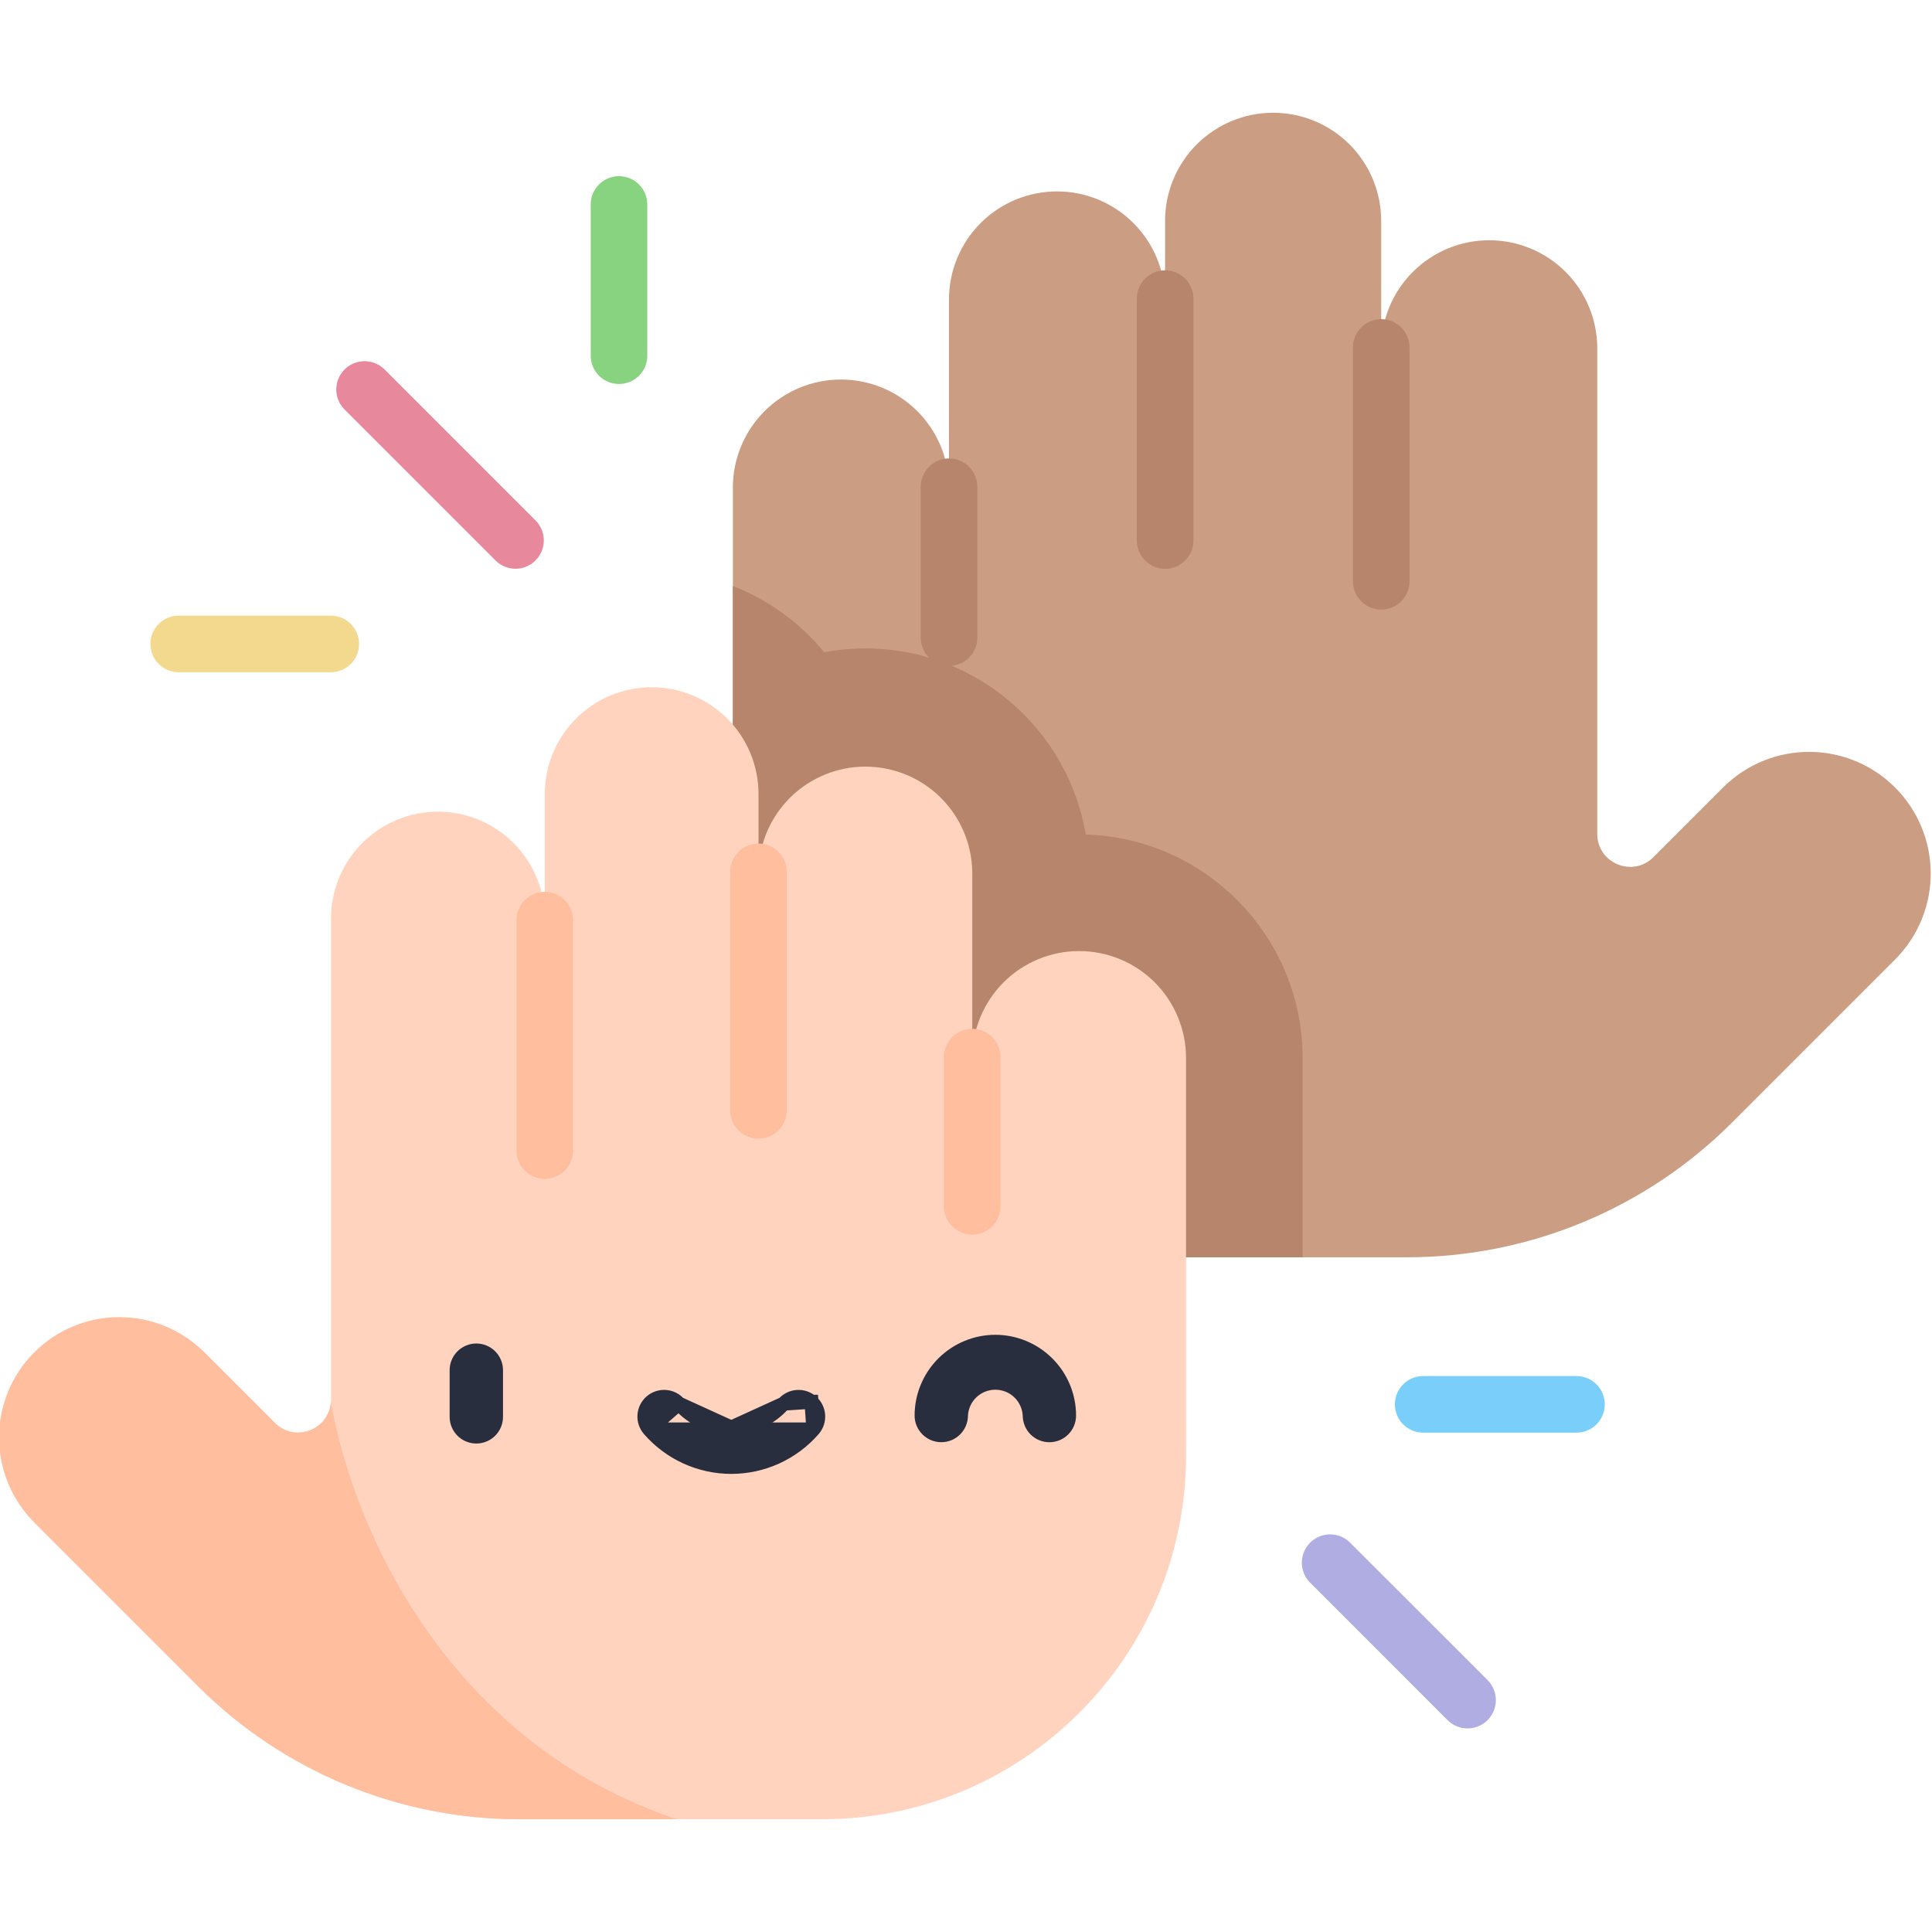
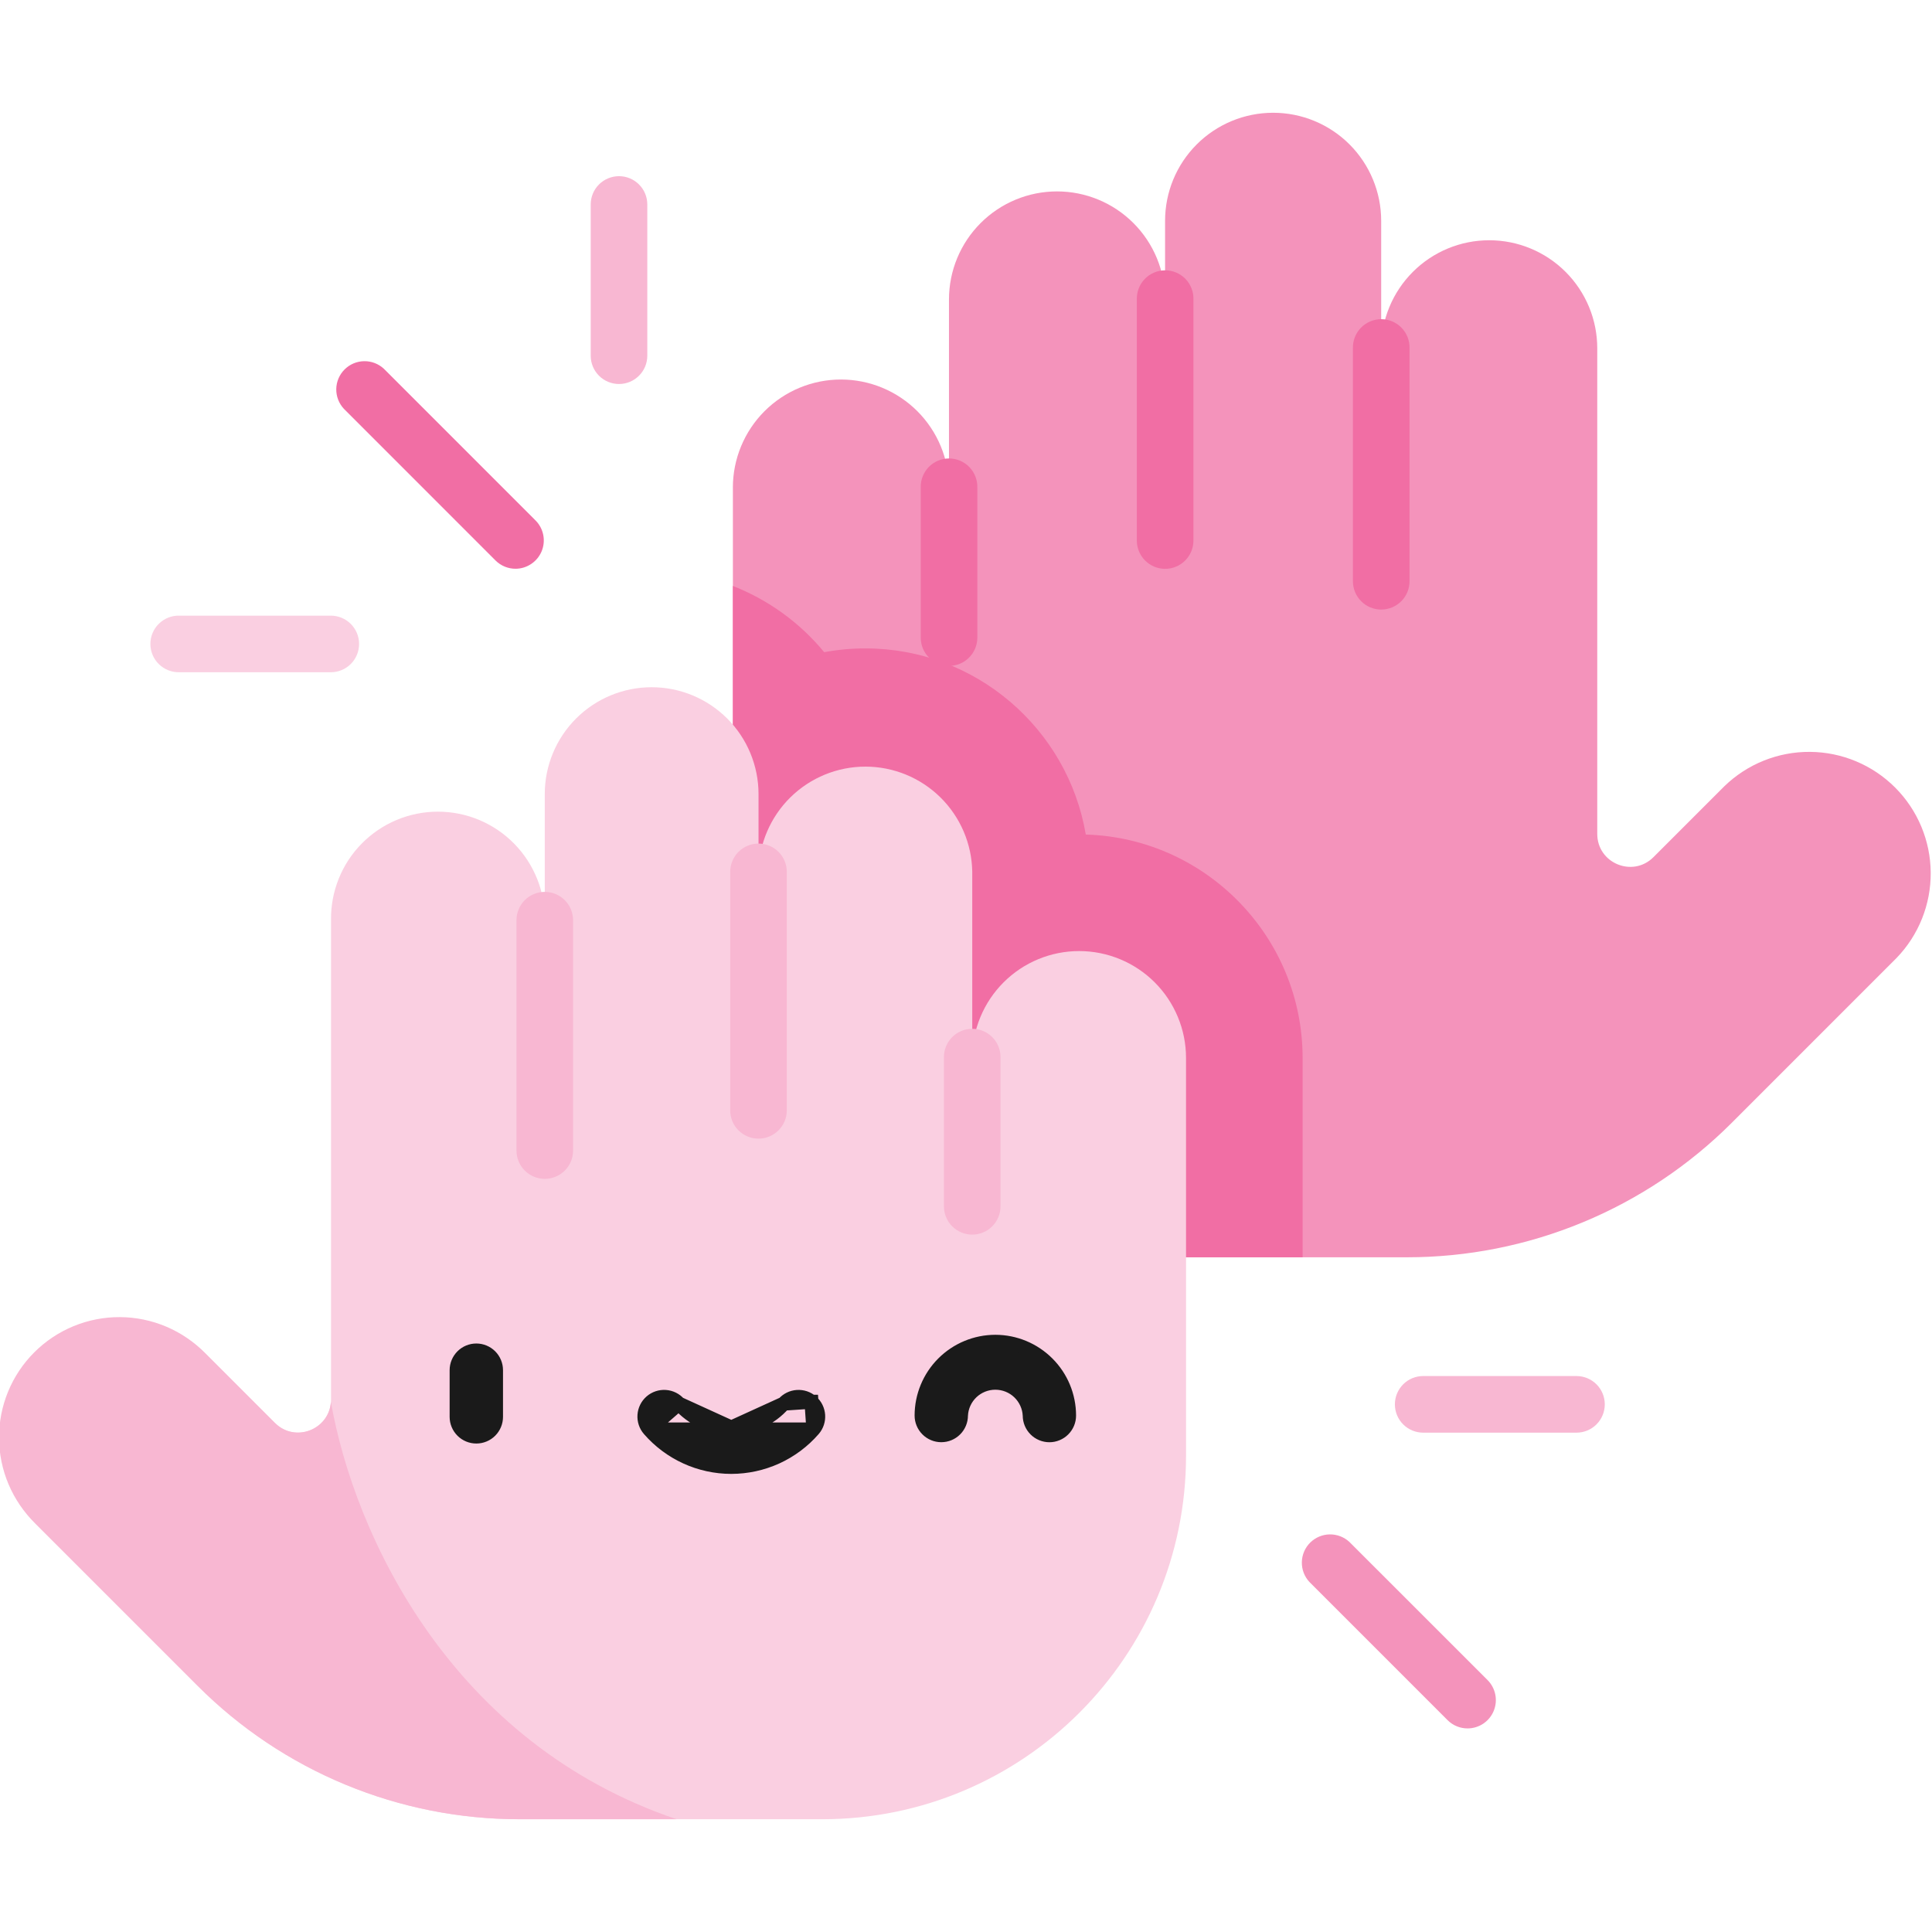
<svg xmlns="http://www.w3.org/2000/svg" width="96" height="96" viewBox="0 0 96 96" fill="none">
  <rect width="96" height="96" fill="#E1E1E1" />
  <g id="Oldies">
    <path d="M-1267 -353C-1267 -354.105 -1266.1 -355 -1265 -355H1091C1092.1 -355 1093 -354.105 1093 -353V2847C1093 2848.1 1092.1 2849 1091 2849H-1265C-1266.1 2849 -1267 2848.1 -1267 2847V-353Z" fill="#D5D5D5" />
-     <path d="M-1265 -355V-354H1091V-355V-356H-1265V-355ZM1093 -353H1092V2847H1093H1094V-353H1093ZM1091 2849V2848H-1265V2849V2850H1091V2849ZM-1267 2847H-1266V-353H-1267H-1268V2847H-1267ZM-1265 2849V2848C-1265.55 2848 -1266 2847.55 -1266 2847H-1267H-1268C-1268 2848.66 -1266.66 2850 -1265 2850V2849ZM1093 2847H1092C1092 2847.55 1091.55 2848 1091 2848V2849V2850C1092.66 2850 1094 2848.66 1094 2847H1093ZM1091 -355V-354C1091.55 -354 1092 -353.552 1092 -353H1093H1094C1094 -354.657 1092.66 -356 1091 -356V-355ZM-1265 -355V-356C-1266.66 -356 -1268 -354.657 -1268 -353H-1267H-1266C-1266 -353.552 -1265.55 -354 -1265 -354V-355Z" fill="black" fill-opacity="0.1" />
+     <path d="M-1265 -355V-354H1091V-355V-356H-1265V-355ZM1093 -353H1092V2847H1093H1094V-353H1093ZM1091 2849V2848H-1265V2849V2850H1091V2849ZM-1267 2847H-1266V-353H-1267H-1268V2847H-1267ZM-1265 2849V2848C-1265.55 2848 -1266 2847.55 -1266 2847H-1267H-1268C-1268 2848.66 -1266.66 2850 -1265 2850V2849ZM1093 2847H1092C1092 2847.55 1091.55 2848 1091 2848V2849V2850C1092.66 2850 1094 2848.66 1094 2847H1093ZM1091 -355V-354C1091.55 -354 1092 -353.552 1092 -353H1093H1094C1094 -354.657 1092.66 -356 1091 -356V-355ZM-1265 -355V-356C-1266.66 -356 -1268 -354.657 -1268 -353H-1267H-1266C-1266 -353.552 -1265.55 -354 -1265 -354V-355Z" fill="#1A1A1A" fill-opacity="0.1" />
    <g id="Empty state">
      <rect x="-1061" y="-102" width="1951" height="270" rx="32" fill="white" />
      <g id="Frame" clip-path="url(#clip0_3348_51605)">
-         <path id="Vector" d="M36.416 24.228C36.416 23.523 36.555 22.824 36.825 22.173C37.095 21.522 37.49 20.93 37.989 20.431C38.487 19.933 39.079 19.537 39.73 19.267C40.382 18.997 41.08 18.858 41.785 18.858C42.49 18.858 43.188 18.997 43.84 19.267C44.491 19.537 45.083 19.933 45.582 20.431C46.08 20.93 46.476 21.522 46.746 22.173C47.016 22.824 47.154 23.523 47.154 24.228V14.88C47.154 13.456 47.72 12.091 48.727 11.084C49.734 10.077 51.099 9.511 52.523 9.511C53.947 9.511 55.312 10.077 56.319 11.084C57.326 12.091 57.892 13.456 57.892 14.88V10.972C57.892 9.548 58.457 8.183 59.464 7.176C60.471 6.169 61.837 5.603 63.261 5.603C64.685 5.603 66.051 6.169 67.058 7.176C68.064 8.183 68.63 9.548 68.63 10.972V17.307C68.63 15.883 69.196 14.518 70.203 13.511C71.209 12.504 72.575 11.938 73.999 11.938C75.423 11.938 76.788 12.504 77.795 13.511C78.802 14.518 79.367 15.883 79.367 17.307V41.436C79.367 42.894 81.127 43.622 82.158 42.593L85.685 39.066C86.824 37.961 88.352 37.348 89.939 37.36C91.526 37.372 93.044 38.008 94.166 39.13C95.288 40.252 95.924 41.77 95.936 43.357C95.948 44.944 95.335 46.472 94.23 47.611L86.055 55.787C83.935 57.907 81.418 59.589 78.648 60.736C75.878 61.884 72.909 62.474 69.91 62.474H54.695C44.601 62.474 36.417 54.289 36.417 44.194V24.228H36.416Z" fill="#CB9D82" />
-         <path id="Vector_2" d="M64.726 52.57C64.726 46.556 59.922 41.644 53.952 41.468C53.066 36.225 48.494 32.219 43.002 32.219C42.315 32.218 41.629 32.282 40.954 32.407C39.746 30.942 38.184 29.809 36.416 29.116V44.197C36.416 54.292 44.601 62.475 54.694 62.475H64.727V52.571L64.726 52.57Z" fill="#B7856B" />
-         <path id="Vector_3" d="M47.157 33.089C46.973 33.089 46.79 33.053 46.619 32.983C46.448 32.912 46.293 32.808 46.162 32.678C46.032 32.547 45.928 32.392 45.857 32.221C45.787 32.05 45.751 31.867 45.751 31.683V24.229C45.745 24.041 45.777 23.853 45.846 23.678C45.914 23.503 46.016 23.343 46.147 23.207C46.279 23.072 46.435 22.965 46.609 22.892C46.782 22.818 46.968 22.781 47.157 22.781C47.345 22.781 47.531 22.818 47.705 22.892C47.878 22.965 48.035 23.072 48.166 23.207C48.297 23.343 48.4 23.503 48.468 23.678C48.536 23.853 48.569 24.041 48.563 24.229V31.683C48.563 32.459 47.934 33.089 47.157 33.089ZM57.896 28.266C57.523 28.266 57.165 28.118 56.901 27.854C56.638 27.591 56.489 27.233 56.489 26.86V14.88C56.483 14.692 56.516 14.505 56.584 14.329C56.652 14.154 56.755 13.994 56.886 13.858C57.017 13.723 57.174 13.616 57.347 13.543C57.521 13.469 57.707 13.432 57.895 13.432C58.084 13.432 58.27 13.469 58.443 13.543C58.617 13.616 58.773 13.723 58.905 13.858C59.036 13.994 59.138 14.154 59.206 14.329C59.275 14.505 59.307 14.692 59.301 14.88V26.859C59.301 27.636 58.671 28.265 57.895 28.265L57.896 28.266ZM68.633 30.289C68.26 30.289 67.902 30.141 67.638 29.877C67.374 29.613 67.226 29.256 67.226 28.883V17.308C67.221 17.12 67.253 16.933 67.321 16.757C67.389 16.582 67.492 16.422 67.623 16.287C67.754 16.152 67.911 16.044 68.085 15.971C68.258 15.898 68.444 15.86 68.632 15.86C68.821 15.86 69.007 15.898 69.18 15.971C69.354 16.044 69.511 16.152 69.642 16.287C69.773 16.422 69.876 16.582 69.944 16.757C70.012 16.933 70.044 17.12 70.039 17.308V28.881C70.039 29.659 69.41 30.288 68.633 30.288V30.289Z" fill="#B7856B" />
-         <path id="Vector_4" d="M72.923 85.884C72.564 85.884 72.203 85.748 71.929 85.473L65.066 78.609C64.817 78.343 64.681 77.99 64.688 77.625C64.694 77.26 64.842 76.912 65.1 76.654C65.358 76.397 65.706 76.249 66.071 76.243C66.435 76.237 66.788 76.373 67.055 76.622L73.918 83.484C74.114 83.681 74.247 83.932 74.301 84.204C74.355 84.477 74.327 84.759 74.221 85.016C74.115 85.273 73.934 85.492 73.704 85.647C73.472 85.801 73.201 85.884 72.923 85.884Z" fill="#B0ADE2" />
-         <path id="Vector_5" d="M25.616 28.261C25.256 28.261 24.896 28.123 24.621 27.849L17.088 20.314C16.839 20.047 16.703 19.695 16.709 19.33C16.715 18.965 16.863 18.617 17.121 18.359C17.379 18.101 17.727 17.953 18.091 17.947C18.456 17.941 18.809 18.076 19.076 18.325L26.61 25.86C26.806 26.056 26.94 26.307 26.994 26.58C27.048 26.852 27.02 27.135 26.914 27.392C26.807 27.648 26.627 27.868 26.396 28.022C26.165 28.177 25.894 28.261 25.616 28.261Z" fill="#E7889D" />
-         <path id="Vector_6" d="M30.757 19.081C30.572 19.081 30.39 19.044 30.219 18.974C30.048 18.903 29.893 18.799 29.763 18.669C29.632 18.538 29.529 18.383 29.458 18.212C29.388 18.041 29.351 17.858 29.352 17.674V10.16C29.352 9.787 29.5 9.429 29.763 9.166C30.027 8.902 30.385 8.754 30.758 8.754C31.131 8.754 31.488 8.902 31.752 9.166C32.016 9.429 32.164 9.787 32.164 10.16V17.674C32.164 18.451 31.534 19.081 30.757 19.081Z" fill="#88D37F" />
-         <path id="Vector_7" d="M16.436 33.403H8.921C8.733 33.409 8.546 33.376 8.37 33.308C8.195 33.24 8.035 33.137 7.9 33.006C7.764 32.875 7.657 32.718 7.584 32.545C7.51 32.371 7.473 32.185 7.473 31.997C7.473 31.809 7.51 31.622 7.584 31.449C7.657 31.276 7.764 31.119 7.9 30.988C8.035 30.857 8.195 30.754 8.37 30.686C8.546 30.617 8.733 30.585 8.921 30.591H16.436C16.809 30.591 17.167 30.739 17.431 31.003C17.695 31.267 17.843 31.624 17.843 31.997C17.843 32.371 17.695 32.728 17.431 32.992C17.167 33.256 16.809 33.404 16.436 33.404V33.403Z" fill="#F2D98D" />
-         <path id="Vector_8" d="M78.335 71.188H70.717C70.344 71.188 69.986 71.04 69.722 70.776C69.459 70.512 69.311 70.154 69.311 69.781C69.311 69.409 69.459 69.051 69.722 68.787C69.986 68.523 70.344 68.375 70.717 68.375H78.335C78.708 68.375 79.066 68.523 79.329 68.787C79.593 69.051 79.741 69.409 79.741 69.781C79.741 70.154 79.593 70.512 79.329 70.776C79.066 71.04 78.708 71.188 78.335 71.188Z" fill="#7ACEFA" />
-         <path id="Vector_9" d="M58.933 52.569C58.933 51.16 58.373 49.809 57.377 48.813C56.381 47.817 55.03 47.258 53.622 47.258C52.213 47.258 50.863 47.817 49.867 48.813C48.871 49.809 48.311 51.16 48.311 52.569V43.323C48.29 41.929 47.721 40.599 46.727 39.62C45.734 38.642 44.395 38.093 43.001 38.093C41.606 38.093 40.268 38.642 39.274 39.62C38.281 40.599 37.712 41.929 37.691 43.323V39.459C37.691 38.05 37.131 36.699 36.135 35.703C35.139 34.707 33.788 34.148 32.38 34.148C30.971 34.148 29.621 34.707 28.625 35.703C27.629 36.699 27.069 38.05 27.069 39.459V45.723C27.08 45.019 26.951 44.32 26.689 43.666C26.426 43.012 26.037 42.417 25.543 41.916C25.049 41.414 24.46 41.016 23.81 40.743C23.16 40.471 22.463 40.331 21.759 40.331C21.055 40.331 20.358 40.471 19.708 40.743C19.058 41.016 18.47 41.414 17.975 41.916C17.481 42.417 17.092 43.012 16.83 43.666C16.568 44.32 16.438 45.019 16.449 45.723V69.547C16.449 71.003 14.689 71.733 13.659 70.704L10.202 67.246C9.077 66.145 7.563 65.533 5.989 65.542C4.416 65.55 2.909 66.179 1.796 67.292C0.684 68.405 0.055 69.912 0.046 71.485C0.037 73.059 0.65 74.572 1.75 75.697L9.836 83.783C14.071 88.018 19.815 90.397 25.804 90.397H40.854C50.838 90.397 58.934 82.303 58.934 72.318L58.933 52.569Z" fill="#FFD3BD" />
-         <path id="Vector_10" d="M25.804 90.396H33.619C22.436 86.618 17.617 76.318 16.441 69.658C16.352 71.038 14.662 71.705 13.66 70.703L10.201 67.244C9.649 66.679 8.989 66.229 8.262 65.921C7.534 65.612 6.752 65.451 5.962 65.447C5.171 65.442 4.388 65.595 3.657 65.895C2.926 66.196 2.262 66.638 1.703 67.197C1.144 67.756 0.701 68.42 0.401 69.151C0.1 69.883 -0.052 70.666 -0.048 71.457C-0.043 72.247 0.118 73.029 0.426 73.756C0.735 74.484 1.185 75.143 1.75 75.696L9.836 83.782C11.933 85.879 14.422 87.543 17.162 88.677C19.902 89.812 22.838 90.396 25.804 90.396ZM48.31 61.348C48.125 61.348 47.942 61.311 47.771 61.241C47.601 61.17 47.446 61.066 47.315 60.936C47.184 60.805 47.081 60.65 47.01 60.479C46.939 60.309 46.903 60.126 46.903 59.941V52.569C46.897 52.38 46.93 52.193 46.998 52.018C47.066 51.842 47.169 51.682 47.3 51.547C47.431 51.412 47.588 51.305 47.761 51.231C47.934 51.158 48.121 51.12 48.309 51.12C48.497 51.12 48.684 51.158 48.857 51.231C49.03 51.305 49.187 51.412 49.318 51.547C49.45 51.682 49.552 51.842 49.62 52.018C49.689 52.193 49.721 52.38 49.715 52.569V59.941C49.715 60.718 49.086 61.348 48.31 61.348ZM37.689 56.578C37.505 56.579 37.322 56.542 37.151 56.472C36.98 56.401 36.825 56.297 36.694 56.167C36.564 56.036 36.46 55.881 36.389 55.71C36.319 55.539 36.282 55.356 36.283 55.172V43.323C36.283 42.95 36.431 42.592 36.695 42.328C36.959 42.065 37.316 41.916 37.689 41.916C38.062 41.916 38.42 42.065 38.684 42.328C38.948 42.592 39.096 42.95 39.096 43.323V55.172C39.096 55.948 38.466 56.578 37.689 56.578ZM27.069 58.577C26.696 58.577 26.339 58.429 26.076 58.165C25.812 57.902 25.664 57.544 25.664 57.172V45.723C25.664 45.538 25.7 45.356 25.771 45.185C25.841 45.014 25.945 44.859 26.075 44.729C26.206 44.598 26.361 44.495 26.532 44.424C26.702 44.353 26.885 44.317 27.07 44.317C27.254 44.317 27.437 44.353 27.608 44.424C27.778 44.495 27.933 44.598 28.064 44.729C28.195 44.859 28.298 45.014 28.369 45.185C28.439 45.356 28.476 45.538 28.476 45.723V57.172C28.476 57.948 27.846 58.577 27.069 58.577Z" fill="#FFBE9D" />
+         <path id="Vector" d="M36.416 24.228C36.416 23.523 36.555 22.824 36.825 22.173C37.095 21.522 37.49 20.93 37.989 20.431C38.487 19.933 39.079 19.537 39.73 19.267C40.382 18.997 41.08 18.858 41.785 18.858C42.49 18.858 43.188 18.997 43.84 19.267C44.491 19.537 45.083 19.933 45.582 20.431C46.08 20.93 46.476 21.522 46.746 22.173C47.016 22.824 47.154 23.523 47.154 24.228V14.88C47.154 13.456 47.72 12.091 48.727 11.084C49.734 10.077 51.099 9.511 52.523 9.511C53.947 9.511 55.312 10.077 56.319 11.084C57.326 12.091 57.892 13.456 57.892 14.88V10.972C57.892 9.548 58.457 8.183 59.464 7.176C60.471 6.169 61.837 5.603 63.261 5.603C64.685 5.603 66.051 6.169 67.058 7.176C68.064 8.183 68.63 9.548 68.63 10.972V17.307C68.63 15.883 69.196 14.518 70.203 13.511C71.209 12.504 72.575 11.938 73.999 11.938C75.423 11.938 76.788 12.504 77.795 13.511C78.802 14.518 79.367 15.883 79.367 17.307V41.436C79.367 42.894 81.127 43.622 82.158 42.593L85.685 39.066C86.824 37.961 88.352 37.348 89.939 37.36C91.526 37.372 93.044 38.008 94.166 39.13C95.288 40.252 95.924 41.77 95.936 43.357C95.948 44.944 95.335 46.472 94.23 47.611L86.055 55.787C83.935 57.907 81.418 59.589 78.648 60.736C75.878 61.884 72.909 62.474 69.91 62.474H54.695C44.601 62.474 36.417 54.289 36.417 44.194V24.228H36.416Z" fill="#F493BB" />
+         <path id="Vector_2" d="M64.726 52.57C64.726 46.556 59.922 41.644 53.952 41.468C53.066 36.225 48.494 32.219 43.002 32.219C42.315 32.218 41.629 32.282 40.954 32.407C39.746 30.942 38.184 29.809 36.416 29.116V44.197C36.416 54.292 44.601 62.475 54.694 62.475H64.727V52.571L64.726 52.57Z" fill="#F16EA4" />
+         <path id="Vector_3" d="M47.157 33.089C46.973 33.089 46.79 33.053 46.619 32.983C46.448 32.912 46.293 32.808 46.162 32.678C46.032 32.547 45.928 32.392 45.857 32.221C45.787 32.05 45.751 31.867 45.751 31.683V24.229C45.745 24.041 45.777 23.853 45.846 23.678C45.914 23.503 46.016 23.343 46.147 23.207C46.279 23.072 46.435 22.965 46.609 22.892C46.782 22.818 46.968 22.781 47.157 22.781C47.345 22.781 47.531 22.818 47.705 22.892C47.878 22.965 48.035 23.072 48.166 23.207C48.297 23.343 48.4 23.503 48.468 23.678C48.536 23.853 48.569 24.041 48.563 24.229V31.683C48.563 32.459 47.934 33.089 47.157 33.089ZM57.896 28.266C57.523 28.266 57.165 28.118 56.901 27.854C56.638 27.591 56.489 27.233 56.489 26.86V14.88C56.483 14.692 56.516 14.505 56.584 14.329C56.652 14.154 56.755 13.994 56.886 13.858C57.017 13.723 57.174 13.616 57.347 13.543C57.521 13.469 57.707 13.432 57.895 13.432C58.084 13.432 58.27 13.469 58.443 13.543C58.617 13.616 58.773 13.723 58.905 13.858C59.036 13.994 59.138 14.154 59.206 14.329C59.275 14.505 59.307 14.692 59.301 14.88V26.859C59.301 27.636 58.671 28.265 57.895 28.265L57.896 28.266ZM68.633 30.289C68.26 30.289 67.902 30.141 67.638 29.877C67.374 29.613 67.226 29.256 67.226 28.883V17.308C67.221 17.12 67.253 16.933 67.321 16.757C67.389 16.582 67.492 16.422 67.623 16.287C67.754 16.152 67.911 16.044 68.085 15.971C68.258 15.898 68.444 15.86 68.632 15.86C68.821 15.86 69.007 15.898 69.18 15.971C69.354 16.044 69.511 16.152 69.642 16.287C69.773 16.422 69.876 16.582 69.944 16.757C70.012 16.933 70.044 17.12 70.039 17.308V28.881C70.039 29.659 69.41 30.288 68.633 30.288V30.289Z" fill="#F16EA4" />
+         <path id="Vector_4" d="M72.923 85.884C72.564 85.884 72.203 85.748 71.929 85.473L65.066 78.609C64.817 78.343 64.681 77.99 64.688 77.625C64.694 77.26 64.842 76.912 65.1 76.654C65.358 76.397 65.706 76.249 66.071 76.243C66.435 76.237 66.788 76.373 67.055 76.622L73.918 83.484C74.114 83.681 74.247 83.932 74.301 84.204C74.355 84.477 74.327 84.759 74.221 85.016C74.115 85.273 73.934 85.492 73.704 85.647C73.472 85.801 73.201 85.884 72.923 85.884Z" fill="#F493BB" />
+         <path id="Vector_5" d="M25.616 28.261C25.256 28.261 24.896 28.123 24.621 27.849L17.088 20.314C16.839 20.047 16.703 19.695 16.709 19.33C16.715 18.965 16.863 18.617 17.121 18.359C17.379 18.101 17.727 17.953 18.091 17.947C18.456 17.941 18.809 18.076 19.076 18.325L26.61 25.86C26.806 26.056 26.94 26.307 26.994 26.58C27.048 26.852 27.02 27.135 26.914 27.392C26.807 27.648 26.627 27.868 26.396 28.022C26.165 28.177 25.894 28.261 25.616 28.261Z" fill="#F16EA4" />
+         <path id="Vector_6" d="M30.757 19.081C30.572 19.081 30.39 19.044 30.219 18.974C30.048 18.903 29.893 18.799 29.763 18.669C29.632 18.538 29.529 18.383 29.458 18.212C29.388 18.041 29.351 17.858 29.352 17.674V10.16C29.352 9.787 29.5 9.429 29.763 9.166C30.027 8.902 30.385 8.754 30.758 8.754C31.131 8.754 31.488 8.902 31.752 9.166C32.016 9.429 32.164 9.787 32.164 10.16V17.674C32.164 18.451 31.534 19.081 30.757 19.081Z" fill="#F8B7D2" />
+         <path id="Vector_7" d="M16.436 33.403H8.921C8.733 33.409 8.546 33.376 8.37 33.308C8.195 33.24 8.035 33.137 7.9 33.006C7.764 32.875 7.657 32.718 7.584 32.545C7.51 32.371 7.473 32.185 7.473 31.997C7.473 31.809 7.51 31.622 7.584 31.449C7.657 31.276 7.764 31.119 7.9 30.988C8.035 30.857 8.195 30.754 8.37 30.686C8.546 30.617 8.733 30.585 8.921 30.591H16.436C16.809 30.591 17.167 30.739 17.431 31.003C17.695 31.267 17.843 31.624 17.843 31.997C17.843 32.371 17.695 32.728 17.431 32.992C17.167 33.256 16.809 33.404 16.436 33.404V33.403Z" fill="#FACFE1" />
+         <path id="Vector_8" d="M78.335 71.188H70.717C70.344 71.188 69.986 71.04 69.722 70.776C69.459 70.512 69.311 70.154 69.311 69.781C69.311 69.409 69.459 69.051 69.722 68.787C69.986 68.523 70.344 68.375 70.717 68.375H78.335C78.708 68.375 79.066 68.523 79.329 68.787C79.593 69.051 79.741 69.409 79.741 69.781C79.741 70.154 79.593 70.512 79.329 70.776C79.066 71.04 78.708 71.188 78.335 71.188Z" fill="#F8B7D2" />
+         <path id="Vector_9" d="M58.933 52.569C58.933 51.16 58.373 49.809 57.377 48.813C56.381 47.817 55.03 47.258 53.622 47.258C52.213 47.258 50.863 47.817 49.867 48.813C48.871 49.809 48.311 51.16 48.311 52.569V43.323C48.29 41.929 47.721 40.599 46.727 39.62C45.734 38.642 44.395 38.093 43.001 38.093C41.606 38.093 40.268 38.642 39.274 39.62C38.281 40.599 37.712 41.929 37.691 43.323V39.459C37.691 38.05 37.131 36.699 36.135 35.703C35.139 34.707 33.788 34.148 32.38 34.148C30.971 34.148 29.621 34.707 28.625 35.703C27.629 36.699 27.069 38.05 27.069 39.459V45.723C27.08 45.019 26.951 44.32 26.689 43.666C26.426 43.012 26.037 42.417 25.543 41.916C25.049 41.414 24.46 41.016 23.81 40.743C23.16 40.471 22.463 40.331 21.759 40.331C21.055 40.331 20.358 40.471 19.708 40.743C19.058 41.016 18.47 41.414 17.975 41.916C17.481 42.417 17.092 43.012 16.83 43.666C16.568 44.32 16.438 45.019 16.449 45.723V69.547C16.449 71.003 14.689 71.733 13.659 70.704L10.202 67.246C9.077 66.145 7.563 65.533 5.989 65.542C4.416 65.55 2.909 66.179 1.796 67.292C0.684 68.405 0.055 69.912 0.046 71.485C0.037 73.059 0.65 74.572 1.75 75.697L9.836 83.783C14.071 88.018 19.815 90.397 25.804 90.397H40.854C50.838 90.397 58.934 82.303 58.934 72.318L58.933 52.569Z" fill="#FACFE1" />
+         <path id="Vector_10" d="M25.804 90.396H33.619C22.436 86.618 17.617 76.318 16.441 69.658C16.352 71.038 14.662 71.705 13.66 70.703L10.201 67.244C9.649 66.679 8.989 66.229 8.262 65.921C7.534 65.612 6.752 65.451 5.962 65.447C5.171 65.442 4.388 65.595 3.657 65.895C2.926 66.196 2.262 66.638 1.703 67.197C1.144 67.756 0.701 68.42 0.401 69.151C0.1 69.883 -0.052 70.666 -0.048 71.457C-0.043 72.247 0.118 73.029 0.426 73.756C0.735 74.484 1.185 75.143 1.75 75.696L9.836 83.782C11.933 85.879 14.422 87.543 17.162 88.677C19.902 89.812 22.838 90.396 25.804 90.396ZM48.31 61.348C48.125 61.348 47.942 61.311 47.771 61.241C47.601 61.17 47.446 61.066 47.315 60.936C47.184 60.805 47.081 60.65 47.01 60.479C46.939 60.309 46.903 60.126 46.903 59.941V52.569C46.897 52.38 46.93 52.193 46.998 52.018C47.066 51.842 47.169 51.682 47.3 51.547C47.431 51.412 47.588 51.305 47.761 51.231C47.934 51.158 48.121 51.12 48.309 51.12C48.497 51.12 48.684 51.158 48.857 51.231C49.03 51.305 49.187 51.412 49.318 51.547C49.45 51.682 49.552 51.842 49.62 52.018C49.689 52.193 49.721 52.38 49.715 52.569V59.941C49.715 60.718 49.086 61.348 48.31 61.348ZM37.689 56.578C37.505 56.579 37.322 56.542 37.151 56.472C36.98 56.401 36.825 56.297 36.694 56.167C36.564 56.036 36.46 55.881 36.389 55.71C36.319 55.539 36.282 55.356 36.283 55.172V43.323C36.283 42.95 36.431 42.592 36.695 42.328C36.959 42.065 37.316 41.916 37.689 41.916C38.062 41.916 38.42 42.065 38.684 42.328C38.948 42.592 39.096 42.95 39.096 43.323V55.172C39.096 55.948 38.466 56.578 37.689 56.578ZM27.069 58.577C26.696 58.577 26.339 58.429 26.076 58.165C25.812 57.902 25.664 57.544 25.664 57.172V45.723C25.664 45.538 25.7 45.356 25.771 45.185C25.841 45.014 25.945 44.859 26.075 44.729C26.206 44.598 26.361 44.495 26.532 44.424C26.702 44.353 26.885 44.317 27.07 44.317C27.254 44.317 27.437 44.353 27.608 44.424C27.778 44.495 27.933 44.598 28.064 44.729C28.195 44.859 28.298 45.014 28.369 45.185C28.439 45.356 28.476 45.538 28.476 45.723V57.172C28.476 57.948 27.846 58.577 27.069 58.577Z" fill="#F8B7D2" />
        <g id="Vector_11">
-           <path d="M23.668 71.38C23.409 71.38 23.16 71.277 22.977 71.094C22.793 70.91 22.69 70.662 22.69 70.402V68.084C22.69 67.824 22.794 67.576 22.977 67.392C23.16 67.209 23.409 67.106 23.668 67.106C23.928 67.106 24.176 67.209 24.36 67.392C24.543 67.576 24.646 67.824 24.646 68.084V70.402C24.646 70.662 24.543 70.91 24.36 71.094C24.177 71.277 23.928 71.38 23.669 71.38H23.668ZM36.338 70.933C35.342 70.933 34.391 70.5 33.735 69.746L36.338 70.933ZM36.338 70.933C37.335 70.933 38.284 70.5 38.941 69.746L36.338 70.933ZM36.338 70.933L38.941 69.746L36.338 70.933ZM38.941 69.746C39.112 69.551 39.353 69.431 39.611 69.414C39.87 69.396 40.125 69.481 40.32 69.652M38.941 69.746L40.32 69.652L38.941 69.746ZM40.32 69.652C40.727 70.006 40.77 70.624 40.416 71.03L40.321 69.652H40.32ZM36.338 72.889C34.775 72.889 33.29 72.212 32.261 71.03H40.416C39.909 71.613 39.282 72.081 38.579 72.402C37.875 72.722 37.111 72.888 36.338 72.889ZM32.261 71.03C32.091 70.835 32.005 70.579 32.023 70.321C32.041 70.062 32.161 69.821 32.356 69.651C32.552 69.481 32.807 69.395 33.066 69.413C33.324 69.431 33.565 69.551 33.735 69.746L32.261 71.03ZM52.144 71.316C52.016 71.316 51.888 71.29 51.77 71.241C51.651 71.192 51.543 71.12 51.453 71.029C51.362 70.938 51.29 70.83 51.241 70.712C51.192 70.593 51.167 70.466 51.167 70.337C51.146 69.898 50.957 69.483 50.639 69.179C50.321 68.875 49.898 68.706 49.458 68.706C49.018 68.706 48.595 68.875 48.276 69.179C47.958 69.483 47.769 69.898 47.749 70.337C47.749 70.596 47.646 70.845 47.463 71.028C47.279 71.212 47.031 71.314 46.772 71.314C46.513 71.314 46.264 71.212 46.081 71.028C45.897 70.845 45.794 70.596 45.794 70.337C45.795 69.366 46.182 68.435 46.868 67.748C47.555 67.061 48.486 66.674 49.457 66.673C50.429 66.674 51.36 67.061 52.047 67.748C52.734 68.434 53.12 69.366 53.121 70.337C53.121 70.466 53.096 70.593 53.047 70.712C52.998 70.83 52.926 70.938 52.835 71.029C52.745 71.12 52.637 71.192 52.518 71.241C52.4 71.29 52.272 71.316 52.144 71.316Z" fill="#282E3E" />
-           <path d="M36.338 70.933C35.342 70.933 34.391 70.5 33.735 69.746M36.338 70.933L33.735 69.746M36.338 70.933C37.335 70.933 38.284 70.5 38.941 69.746M36.338 70.933L38.941 69.746M40.416 71.03C39.909 71.613 39.282 72.081 38.579 72.402C37.875 72.722 37.111 72.888 36.338 72.889C34.775 72.889 33.29 72.212 32.261 71.03C32.091 70.835 32.005 70.579 32.023 70.321C32.041 70.062 32.161 69.821 32.356 69.651C32.552 69.481 32.807 69.395 33.066 69.413C33.324 69.431 33.565 69.551 33.735 69.746M33.735 69.746L32.261 71.03M38.941 69.746C39.112 69.551 39.353 69.431 39.611 69.414C39.87 69.396 40.125 69.481 40.32 69.652M38.941 69.746L40.32 69.652M40.32 69.652C40.727 70.006 40.77 70.624 40.416 71.03M40.32 69.652H40.321L40.416 71.03M40.416 71.03H32.261M23.668 71.38C23.409 71.38 23.16 71.277 22.977 71.094C22.793 70.91 22.69 70.662 22.69 70.402V68.084C22.69 67.824 22.794 67.576 22.977 67.392C23.16 67.209 23.409 67.106 23.668 67.106C23.928 67.106 24.176 67.209 24.36 67.392C24.543 67.576 24.646 67.824 24.646 68.084V70.402C24.646 70.662 24.543 70.91 24.36 71.094C24.177 71.277 23.928 71.38 23.669 71.38H23.668ZM52.144 71.316C52.016 71.316 51.888 71.29 51.77 71.241C51.651 71.192 51.543 71.12 51.453 71.029C51.362 70.938 51.29 70.83 51.241 70.712C51.192 70.593 51.167 70.466 51.167 70.337C51.146 69.898 50.957 69.483 50.639 69.179C50.321 68.875 49.898 68.706 49.458 68.706C49.018 68.706 48.595 68.875 48.276 69.179C47.958 69.483 47.769 69.898 47.749 70.337C47.749 70.596 47.646 70.845 47.463 71.028C47.279 71.212 47.031 71.314 46.772 71.314C46.513 71.314 46.264 71.212 46.081 71.028C45.897 70.845 45.794 70.596 45.794 70.337C45.795 69.366 46.182 68.435 46.868 67.748C47.555 67.061 48.486 66.674 49.457 66.673C50.429 66.674 51.36 67.061 52.047 67.748C52.734 68.434 53.12 69.366 53.121 70.337C53.121 70.466 53.096 70.593 53.047 70.712C52.998 70.83 52.926 70.938 52.835 71.029C52.745 71.12 52.637 71.192 52.518 71.241C52.4 71.29 52.272 71.316 52.144 71.316Z" stroke="#282E3E" stroke-width="0.696" />
+           <path d="M23.668 71.38C23.409 71.38 23.16 71.277 22.977 71.094C22.793 70.91 22.69 70.662 22.69 70.402V68.084C22.69 67.824 22.794 67.576 22.977 67.392C23.16 67.209 23.409 67.106 23.668 67.106C23.928 67.106 24.176 67.209 24.36 67.392C24.543 67.576 24.646 67.824 24.646 68.084V70.402C24.646 70.662 24.543 70.91 24.36 71.094C24.177 71.277 23.928 71.38 23.669 71.38H23.668ZM36.338 70.933C35.342 70.933 34.391 70.5 33.735 69.746L36.338 70.933ZM36.338 70.933C37.335 70.933 38.284 70.5 38.941 69.746L36.338 70.933ZM36.338 70.933L38.941 69.746L36.338 70.933ZM38.941 69.746C39.112 69.551 39.353 69.431 39.611 69.414C39.87 69.396 40.125 69.481 40.32 69.652M38.941 69.746L40.32 69.652L38.941 69.746ZM40.32 69.652C40.727 70.006 40.77 70.624 40.416 71.03L40.321 69.652H40.32ZM36.338 72.889C34.775 72.889 33.29 72.212 32.261 71.03H40.416C39.909 71.613 39.282 72.081 38.579 72.402C37.875 72.722 37.111 72.888 36.338 72.889ZM32.261 71.03C32.091 70.835 32.005 70.579 32.023 70.321C32.041 70.062 32.161 69.821 32.356 69.651C32.552 69.481 32.807 69.395 33.066 69.413C33.324 69.431 33.565 69.551 33.735 69.746L32.261 71.03ZM52.144 71.316C52.016 71.316 51.888 71.29 51.77 71.241C51.651 71.192 51.543 71.12 51.453 71.029C51.362 70.938 51.29 70.83 51.241 70.712C51.192 70.593 51.167 70.466 51.167 70.337C51.146 69.898 50.957 69.483 50.639 69.179C50.321 68.875 49.898 68.706 49.458 68.706C49.018 68.706 48.595 68.875 48.276 69.179C47.958 69.483 47.769 69.898 47.749 70.337C47.749 70.596 47.646 70.845 47.463 71.028C47.279 71.212 47.031 71.314 46.772 71.314C46.513 71.314 46.264 71.212 46.081 71.028C45.897 70.845 45.794 70.596 45.794 70.337C45.795 69.366 46.182 68.435 46.868 67.748C47.555 67.061 48.486 66.674 49.457 66.673C50.429 66.674 51.36 67.061 52.047 67.748C52.734 68.434 53.12 69.366 53.121 70.337C53.121 70.466 53.096 70.593 53.047 70.712C52.998 70.83 52.926 70.938 52.835 71.029C52.745 71.12 52.637 71.192 52.518 71.241C52.4 71.29 52.272 71.316 52.144 71.316Z" fill="#1A1A1A" />
+           <path d="M36.338 70.933C35.342 70.933 34.391 70.5 33.735 69.746M36.338 70.933L33.735 69.746M36.338 70.933C37.335 70.933 38.284 70.5 38.941 69.746M36.338 70.933L38.941 69.746M40.416 71.03C39.909 71.613 39.282 72.081 38.579 72.402C37.875 72.722 37.111 72.888 36.338 72.889C34.775 72.889 33.29 72.212 32.261 71.03C32.091 70.835 32.005 70.579 32.023 70.321C32.041 70.062 32.161 69.821 32.356 69.651C32.552 69.481 32.807 69.395 33.066 69.413C33.324 69.431 33.565 69.551 33.735 69.746M33.735 69.746L32.261 71.03M38.941 69.746C39.112 69.551 39.353 69.431 39.611 69.414C39.87 69.396 40.125 69.481 40.32 69.652M38.941 69.746L40.32 69.652M40.32 69.652C40.727 70.006 40.77 70.624 40.416 71.03M40.32 69.652H40.321L40.416 71.03M40.416 71.03H32.261M23.668 71.38C23.409 71.38 23.16 71.277 22.977 71.094C22.793 70.91 22.69 70.662 22.69 70.402V68.084C22.69 67.824 22.794 67.576 22.977 67.392C23.16 67.209 23.409 67.106 23.668 67.106C23.928 67.106 24.176 67.209 24.36 67.392C24.543 67.576 24.646 67.824 24.646 68.084V70.402C24.646 70.662 24.543 70.91 24.36 71.094C24.177 71.277 23.928 71.38 23.669 71.38H23.668ZM52.144 71.316C52.016 71.316 51.888 71.29 51.77 71.241C51.651 71.192 51.543 71.12 51.453 71.029C51.362 70.938 51.29 70.83 51.241 70.712C51.192 70.593 51.167 70.466 51.167 70.337C51.146 69.898 50.957 69.483 50.639 69.179C50.321 68.875 49.898 68.706 49.458 68.706C49.018 68.706 48.595 68.875 48.276 69.179C47.958 69.483 47.769 69.898 47.749 70.337C47.749 70.596 47.646 70.845 47.463 71.028C47.279 71.212 47.031 71.314 46.772 71.314C46.513 71.314 46.264 71.212 46.081 71.028C45.897 70.845 45.794 70.596 45.794 70.337C45.795 69.366 46.182 68.435 46.868 67.748C47.555 67.061 48.486 66.674 49.457 66.673C50.429 66.674 51.36 67.061 52.047 67.748C52.734 68.434 53.12 69.366 53.121 70.337C53.121 70.466 53.096 70.593 53.047 70.712C52.998 70.83 52.926 70.938 52.835 71.029C52.745 71.12 52.637 71.192 52.518 71.241C52.4 71.29 52.272 71.316 52.144 71.316Z" stroke="#1A1A1A" stroke-width="0.696" />
        </g>
      </g>
    </g>
  </g>
  <defs>
    <clipPath id="clip0_3348_51605">
      <rect width="96" height="96" fill="white" />
    </clipPath>
  </defs>
</svg>
